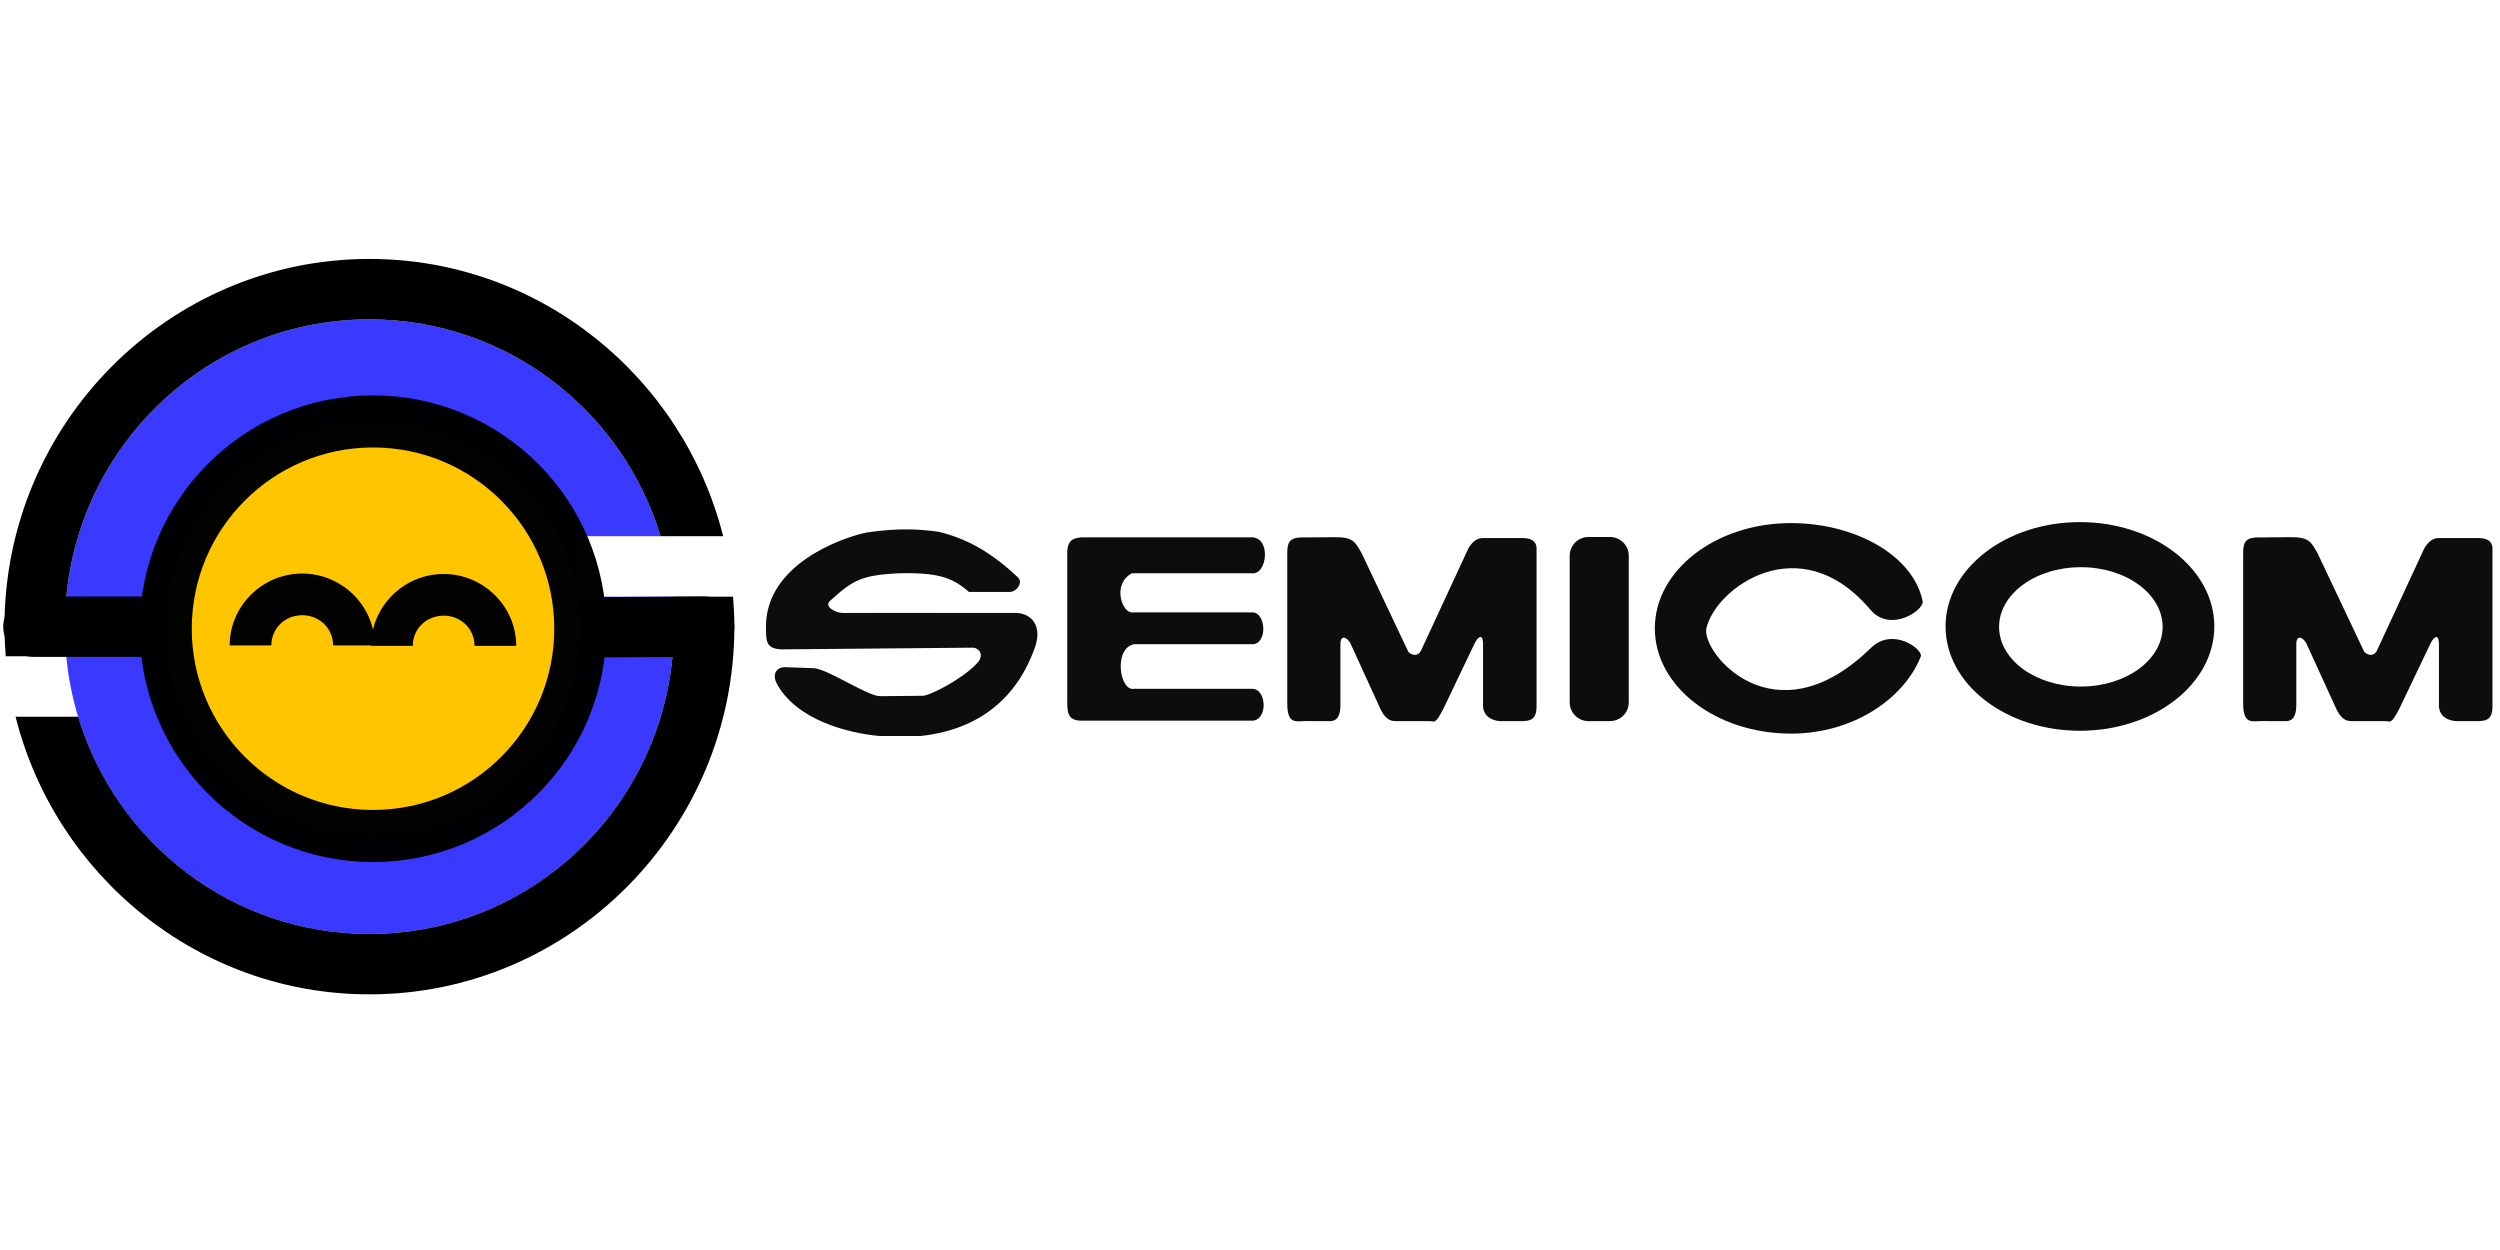
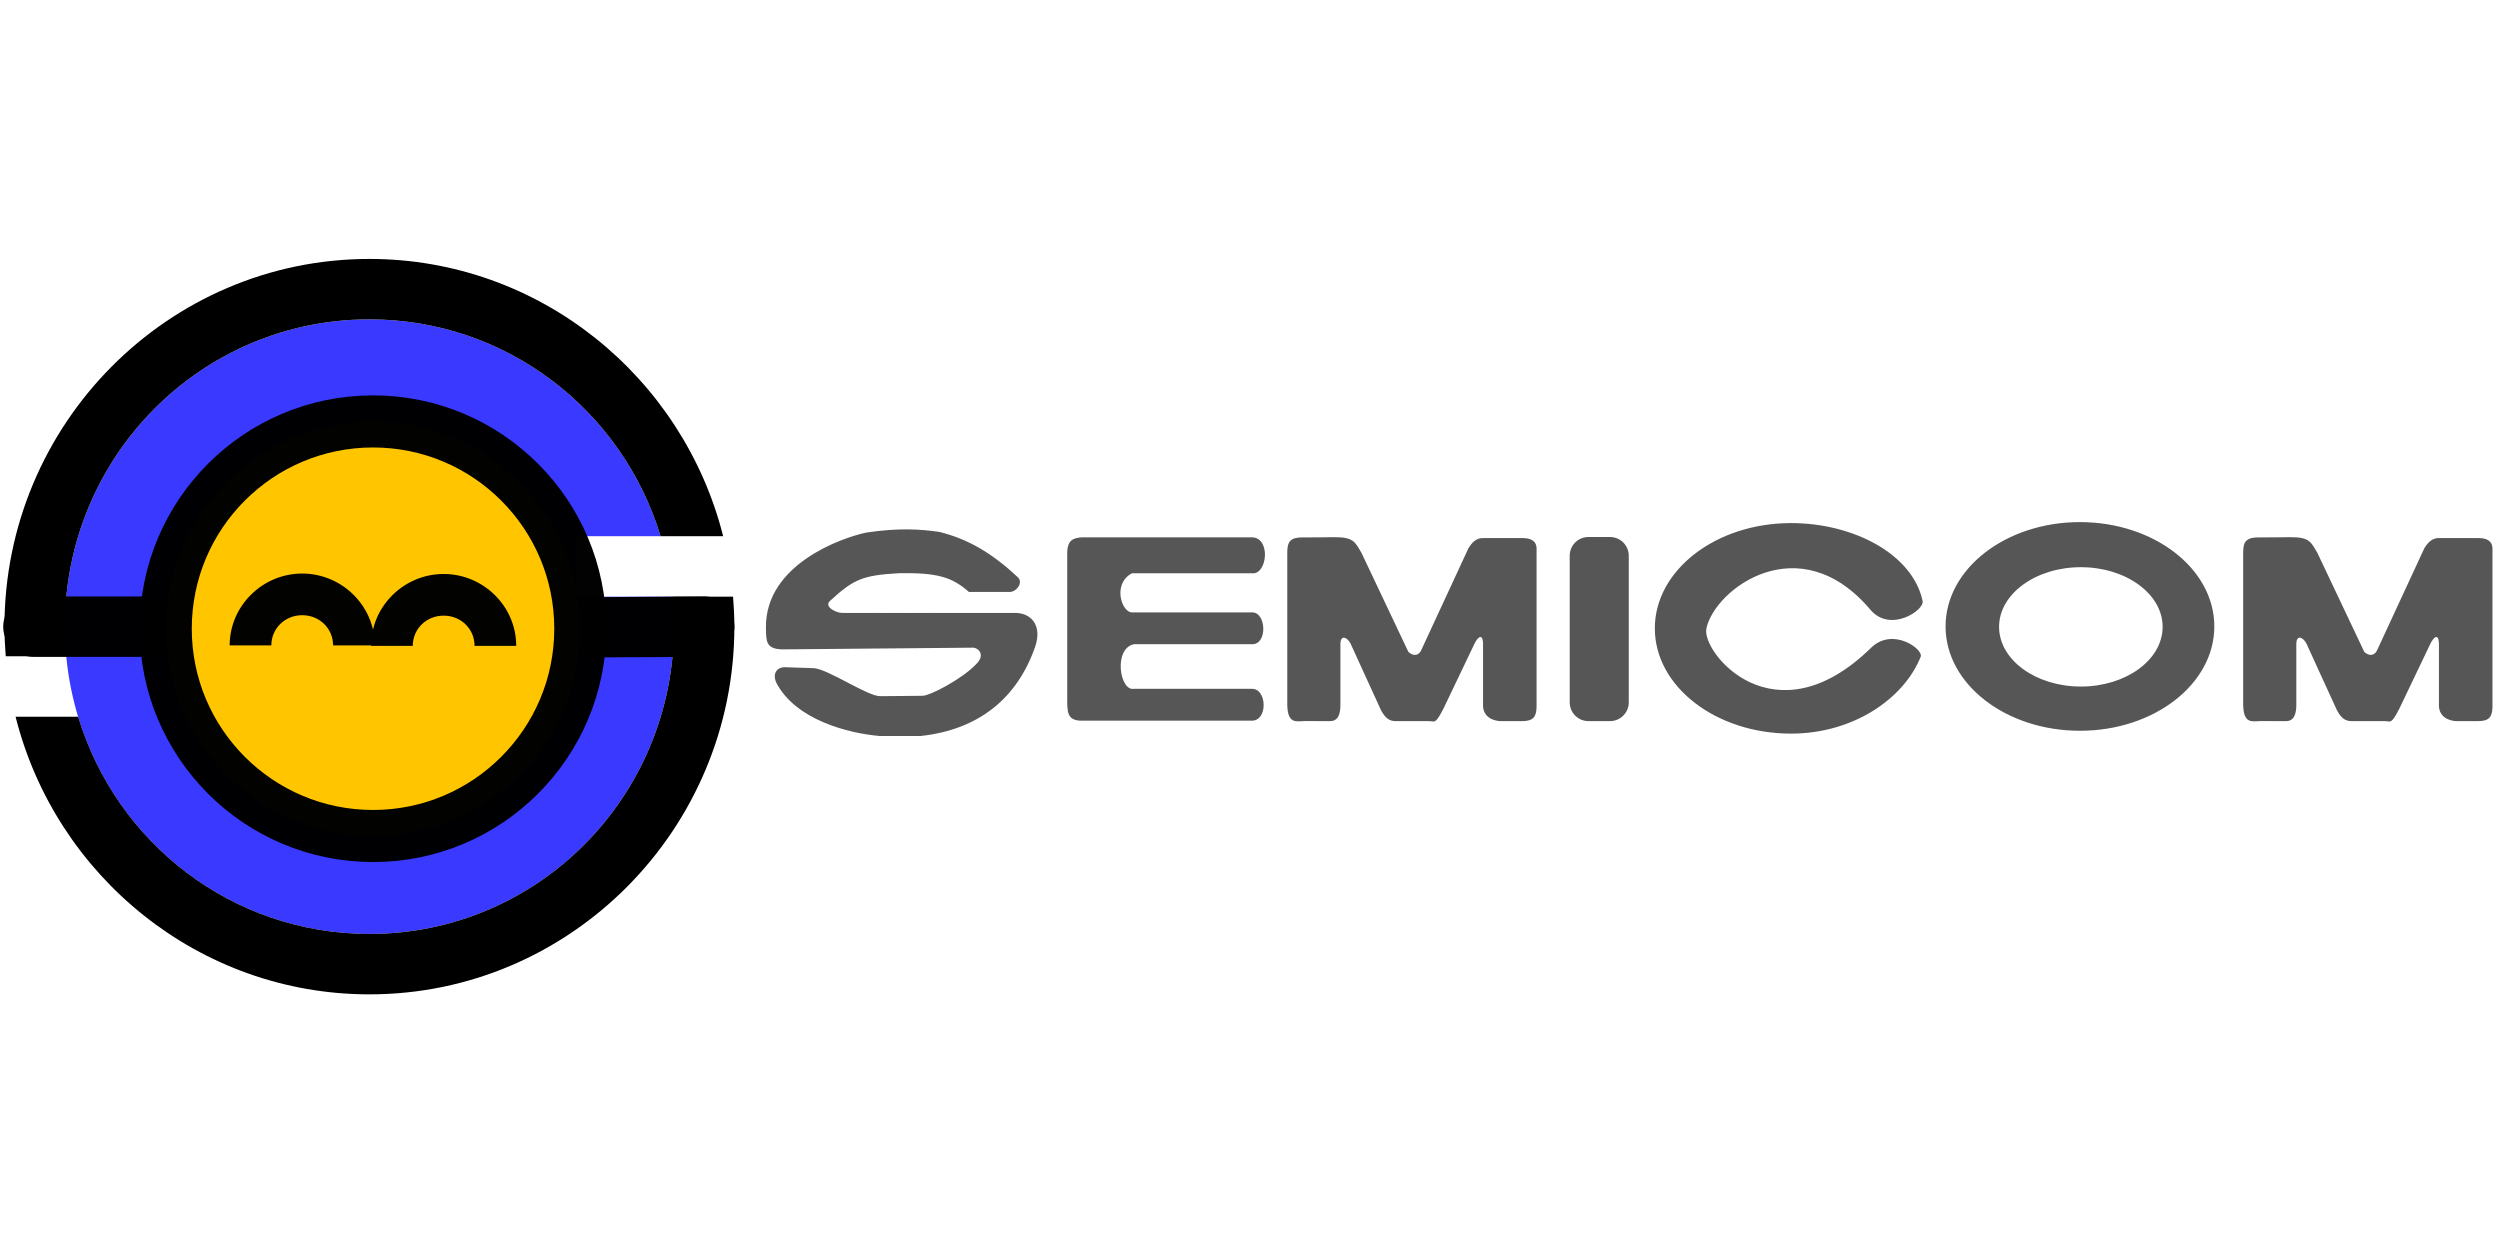
- <svg xmlns="http://www.w3.org/2000/svg" height="300" viewBox="0 0 600 300" width="600">
-   <text fill="#ef00eb" font-family="TrasksHand" font-size="2" stroke="#0105ff" stroke-width="2.5" x="209.505" y="146.872">
-     <tspan fill="#fafafa" fill-opacity=".4" font-size="2" stroke="none" stroke-width="2.5" x="209.505" y="146.872">John Loreth 2022</tspan>
+ <svg xmlns="http://www.w3.org/2000/svg" height="300" width="600" version="1.1" id="svg13443">
+   <defs id="defs13447" />
+   <text fill="#ef00eb" font-family="TrasksHand" font-size="2" stroke="#0105ff" stroke-width="2.5" x="209.505" y="146.872" id="text13421">
+     <tspan fill="#fafafa" fill-opacity=".4" stroke="none" x="209.505" y="146.872" id="tspan13419">John Loreth 2022</tspan>
  </text>
-   <g fill-opacity=".948">
-     <path d="m242.137 142.059h-9.599c-4.045-3.532-7.442-4.657-16.902-4.482-8.587.505-10.758 1.413-16.434 6.64-1.539 1.398 1.479 2.897 2.965 2.883h41.649c3.856.102 6.26 3.18 4.664 7.992-4.261 12.404-13.498 20.038-27.544 21.549h-9.793c-7.416-.625-20.158-3.809-24.822-12.773-1.076-2.397.359-3.732 1.945-3.742l7.125.239c3.437.287 13.018 6.849 15.914 6.716l10.044-.092c1.678.085 9.55-3.994 12.945-7.609 2.125-2.066.74-3.75-.616-3.94l-46.035.41c-3.953-.138-3.76-2.093-3.817-5.369-.072-15.017 18.149-21.426 24.122-22.673 7.957-1.185 13.11-.779 17.459-.157 6.911 1.705 12.672 5.095 18.748 10.777 1.675 1.373-.349 3.832-2.019 3.631z" />
-     <path d="m256.134 132.587v35.783c-.025 3.503.593 4.759 4.298 4.598h40.004c3.923.027 3.645-7.75 0-7.649h-28.299c-3.409.606-4.966-9.628 0-10.706h28.299c3.813.176 3.54-7.753 0-7.645h-28.772c-2.431.035-4.776-6.822 0-9.384h28.772c3.702.49 4.683-8.573 0-8.63h-40.748c-1.929.144-3.481.516-3.554 3.633z" />
-     <path d="m308.945 168.853v-36.124c-.031-2.893.805-3.848 4.17-3.755 1.06.029 5.577-.042 7.023-.054 4.704-.039 5.059 1.107 6.636 3.809l11.236 23.719c1.127 1.054 2.296.944 2.978-.181l11.442-24.696c.892-1.444 1.908-2.448 3.48-2.437h9.693c2.584.048 3.15 1.358 3.172 2.437v38.056c-.04 2.409-.789 3.443-3.456 3.443h-5.216s-3.854 0-4.174-3.443v-15.333c-.14-2.364-1.296-1.462-2.174.451l-7.293 15.257c-2.047 4.005-2.124 3.069-3.443 3.069h-7.726c-1.163 0-2.466 0-3.849-2.616l-7.371-16.117c-.748-1.305-2.203-2.105-2.372 0l.001 14.564c.047 2.338-.485 4.18-2.485 4.168-2.012-.003-3.946 0-6.037-.008-1.97-.008-4.243.927-4.237-4.208z" />
-     <rect height="44.188" ry="4.501" width="14.176" x="376.728" y="128.881" />
-     <path d="m409.538 150.804c-1.262 5.809 16.352 27.317 39.507 4.678 5.224-5.108 12.628.366 11.927 2.124-3.994 10.013-16.119 18.462-31.123 18.462-18.054 0-32.689-11.311-32.689-25.264s14.635-25.264 32.689-25.264c15.126 0 29.241 7.556 31.582 18.722.456 2.173-7.752 7.731-12.542 2.065-17.037-20.15-37.286-5.025-39.351 4.477z" stroke-linejoin="round" stroke-opacity=".992" stroke-width="10" />
-     <path d="m499.188 125.305a32.251 25.039 0 0 0 -32.252 25.041 32.251 25.039 0 0 0 32.252 25.039 32.251 25.039 0 0 0 32.25-25.039 32.251 25.039 0 0 0 -32.25-25.041zm.219 10.822a19.627 14.323 0 0 1 19.625 14.322 19.627 14.323 0 0 1 -19.625 14.322 19.627 14.323 0 0 1 -19.627-14.322 19.627 14.323 0 0 1 19.627-14.322z" />
-     <path d="m538.36 168.853v-36.124c-.031-2.893.805-3.848 4.17-3.755 1.06.029 5.577-.042 7.023-.054 4.704-.039 5.059 1.107 6.636 3.809l11.236 23.719c1.127 1.054 2.296.944 2.978-.181l11.442-24.696c.892-1.444 1.908-2.448 3.48-2.437h9.693c2.584.048 3.15 1.358 3.172 2.437v38.056c-.04 2.409-.789 3.443-3.456 3.443h-5.216s-3.854 0-4.174-3.443v-15.333c-.14-2.364-1.296-1.462-2.174.451l-7.293 15.257c-2.047 4.005-2.124 3.069-3.443 3.069h-7.726c-1.163 0-2.466 0-3.849-2.616l-7.371-16.117c-.748-1.305-2.203-2.105-2.372 0l.001 14.564c.047 2.338-.485 4.18-2.485 4.168-2.012-.003-3.946 0-6.037-.008-1.97-.008-4.243.927-4.237-4.208z" />
+   <g fill-opacity=".948" id="g13429" style="fill:#4d4d4d">
+     <path d="M242.137 142.059h-9.6c-4.044-3.532-7.44-4.657-16.901-4.483-8.587.505-10.758 1.413-16.434 6.64-1.538 1.399 1.48 2.898 2.966 2.883h41.648c3.856.103 6.26 3.18 4.665 7.992-4.262 12.404-13.498 20.038-27.544 21.55h-9.794c-7.416-.626-20.158-3.81-24.821-12.774-1.076-2.397.359-3.732 1.944-3.742l7.126.24c3.437.287 13.017 6.849 15.913 6.716l10.044-.092c1.679.086 9.55-3.993 12.946-7.608 2.124-2.066.74-3.75-.616-3.94l-46.036.41c-3.952-.139-3.76-2.094-3.816-5.37-.072-15.017 18.149-21.425 24.122-22.673 7.957-1.185 13.11-.778 17.459-.157 6.91 1.705 12.672 5.096 18.748 10.777 1.675 1.373-.35 3.832-2.019 3.63zM256.134 132.587v35.783c-.024 3.503.593 4.759 4.298 4.598h40.004c3.923.027 3.646-7.75 0-7.65h-28.299c-3.409.607-4.966-9.627 0-10.705h28.3c3.812.176 3.54-7.753 0-7.645h-28.773c-2.43.035-4.776-6.822 0-9.384h28.772c3.702.49 4.683-8.573 0-8.63h-40.748c-1.929.144-3.48.516-3.554 3.633zM308.945 168.853V132.73c-.031-2.893.805-3.848 4.17-3.755 1.06.029 5.577-.042 7.023-.054 4.704-.039 5.06 1.107 6.636 3.809l11.236 23.719c1.128 1.054 2.297.944 2.978-.181l11.442-24.697c.892-1.443 1.908-2.447 3.48-2.436h9.694c2.583.048 3.15 1.357 3.172 2.436v38.056c-.04 2.409-.789 3.443-3.456 3.443h-5.216s-3.854 0-4.174-3.443v-15.333c-.14-2.364-1.296-1.461-2.174.45L346.463 170c-2.047 4.006-2.124 3.07-3.443 3.07h-7.726c-1.163 0-2.467 0-3.85-2.616l-7.37-16.117c-.748-1.305-2.203-2.105-2.372 0V168.9c.047 2.339-.485 4.18-2.484 4.168-2.012-.003-3.946 0-6.037-.008-1.97-.008-4.243.928-4.237-4.207z" id="path13423" style="fill:#4d4d4d" />
+     <rect height="44.188" ry="4.501" width="14.176" x="376.728" y="128.881" id="rect13425" style="fill:#4d4d4d" />
+     <path d="M409.538 150.804c-1.263 5.81 16.352 27.317 39.507 4.678 5.224-5.108 12.628.366 11.926 2.124-3.993 10.014-16.118 18.462-31.123 18.462-18.053 0-32.688-11.31-32.688-25.264s14.635-25.264 32.688-25.264c15.127 0 29.241 7.556 31.583 18.722.455 2.173-7.752 7.73-12.543 2.065-17.037-20.15-37.286-5.024-39.35 4.477zM499.188 125.305a32.251 25.04 0 0 0-32.252 25.04 32.251 25.04 0 0 0 32.252 25.04 32.251 25.04 0 0 0 32.25-25.04 32.251 25.04 0 0 0-32.25-25.04zm.218 10.822a19.627 14.323 0 0 1 19.625 14.322 19.627 14.323 0 0 1-19.625 14.322 19.627 14.323 0 0 1-19.627-14.322 19.627 14.323 0 0 1 19.627-14.322zM538.36 168.853V132.73c-.031-2.893.805-3.848 4.17-3.755 1.06.029 5.577-.042 7.024-.054 4.703-.039 5.059 1.107 6.635 3.809l11.237 23.719c1.127 1.054 2.296.944 2.977-.181l11.442-24.697c.892-1.443 1.909-2.447 3.48-2.436h9.694c2.584.048 3.15 1.357 3.172 2.436v38.056c-.04 2.409-.788 3.443-3.456 3.443h-5.216s-3.853 0-4.173-3.443v-15.333c-.14-2.364-1.296-1.461-2.174.45L575.879 170c-2.048 4.006-2.124 3.07-3.443 3.07h-7.727c-1.163 0-2.466 0-3.849-2.616l-7.37-16.117c-.749-1.305-2.204-2.105-2.373 0l.001 14.564c.047 2.339-.485 4.18-2.485 4.168-2.012-.003-3.946 0-6.037-.008-1.97-.008-4.242.928-4.236-4.207z" id="path13427" style="fill:#4d4d4d" />
  </g>
-   <path d="m88.66 76.645c-40.419 0-73.09 32.901-73.09 73.75s32.671 73.75 73.09 73.75c40.419 0 73.088-32.901 73.088-73.75 0-2.43-.124-4.83-.35-7.199h-23.102v-14.514h20.244c-9.162-30.19-36.946-52.037-69.881-52.037z" fill="#3939ff" />
-   <path d="m88.66 62.145c-48.32 0-87.59 39.629-87.59 88.25 0 2.395.122 4.76.309 7.107h14.535c-.22-2.339-.344-4.708-.344-7.107 0-40.849 32.671-73.75 73.09-73.75 32.935 0 60.719 21.847 69.881 52.037h15.016c-9.627-38.174-44.019-66.537-84.896-66.537zm87.271 81.051h-14.533c.226 2.369.35 4.769.35 7.199 0 40.849-32.669 73.75-73.088 73.75-32.967 0-60.774-21.891-69.908-52.127h-15.01c9.597 38.219 44.009 66.627 84.918 66.627 48.32 0 87.588-39.629 87.588-88.25 0-2.426-.125-4.822-.316-7.199zm-160.01 14.307h-.008c.289 2.472.207 2.088.008 0z" />
-   <path d="m138.654 143.353v14.444l30.344-.153c4.004-.02 7.25-3.246 7.25-7.25s-3.246-7.25-7.25-7.25m-128.748 0h-32.229c-4.004 0-7.25 3.246-7.25 7.25s3.246 7.25 7.25 7.25h32.137" fill-opacity=".992" />
-   <g stroke-linejoin="round">
-     <circle cx="89.525" cy="150.891" fill="#ffc600" r="49.75" stroke="#000" stroke-linecap="round" stroke-opacity=".992" stroke-width="12.5" />
-     <path d="m72.531 137.65c-9.522 0-17.412 7.746-17.412 17.25h10c0-4.027 3.223-7.25 7.412-7.25s7.414 3.223 7.414 7.25h10c0-9.504-7.892-17.25-17.414-17.25zm33.949.104c-9.522 0-17.414 7.746-17.414 17.25h10c0-4.027 3.225-7.25 7.414-7.25 4.189 0 7.412 3.223 7.412 7.25h10c0-9.504-7.89-17.25-17.412-17.25z" fill-opacity=".992" />
+   <path d="M88.66 76.645c-40.419 0-73.09 32.9-73.09 73.75s32.671 73.75 73.09 73.75c40.42 0 73.088-32.902 73.088-73.75 0-2.43-.124-4.831-.35-7.2h-23.101v-14.513h20.244c-9.162-30.19-36.946-52.037-69.88-52.037z" fill="#3939ff" id="path13431" />
+   <path d="M88.66 62.145c-48.32 0-87.59 39.628-87.59 88.25 0 2.394.122 4.76.309 7.107h14.535a75.737 75.737 0 0 1-.344-7.107c0-40.85 32.671-73.75 73.09-73.75 32.935 0 60.72 21.847 69.881 52.037h15.016c-9.627-38.174-44.02-66.537-84.897-66.537zm87.272 81.05h-14.534c.226 2.369.35 4.77.35 7.2 0 40.848-32.669 73.75-73.088 73.75-32.967 0-60.773-21.892-69.908-52.127H3.742c9.597 38.218 44.01 66.627 84.918 66.627 48.32 0 87.588-39.63 87.588-88.25 0-2.426-.125-4.823-.316-7.2zm-160.01 14.307h-.008c.29 2.471.207 2.088.008 0z" id="path13433" />
+   <path d="M138.654 143.353v14.444l30.344-.152c4.004-.02 7.25-3.246 7.25-7.25s-3.246-7.25-7.25-7.25m-128.748 0H8.021a7.25 7.25 0 0 0 0 14.5h32.137" fill-opacity=".992" id="path13435" />
+   <g stroke-linejoin="round" id="g13441">
+     <circle cx="89.525" cy="150.891" fill="#ffc600" r="49.75" stroke="#000" stroke-linecap="round" stroke-opacity=".992" stroke-width="12.5" id="circle13437" />
+     <path d="M72.531 137.65c-9.522 0-17.412 7.747-17.412 17.25h10c0-4.027 3.223-7.25 7.412-7.25s7.414 3.223 7.414 7.25h10c0-9.503-7.891-17.25-17.414-17.25zm33.95.104c-9.523 0-17.415 7.746-17.415 17.25h10c0-4.027 3.226-7.25 7.414-7.25 4.19 0 7.413 3.223 7.413 7.25h10c0-9.504-7.89-17.25-17.413-17.25z" fill-opacity=".992" id="path13439" />
  </g>
</svg>
